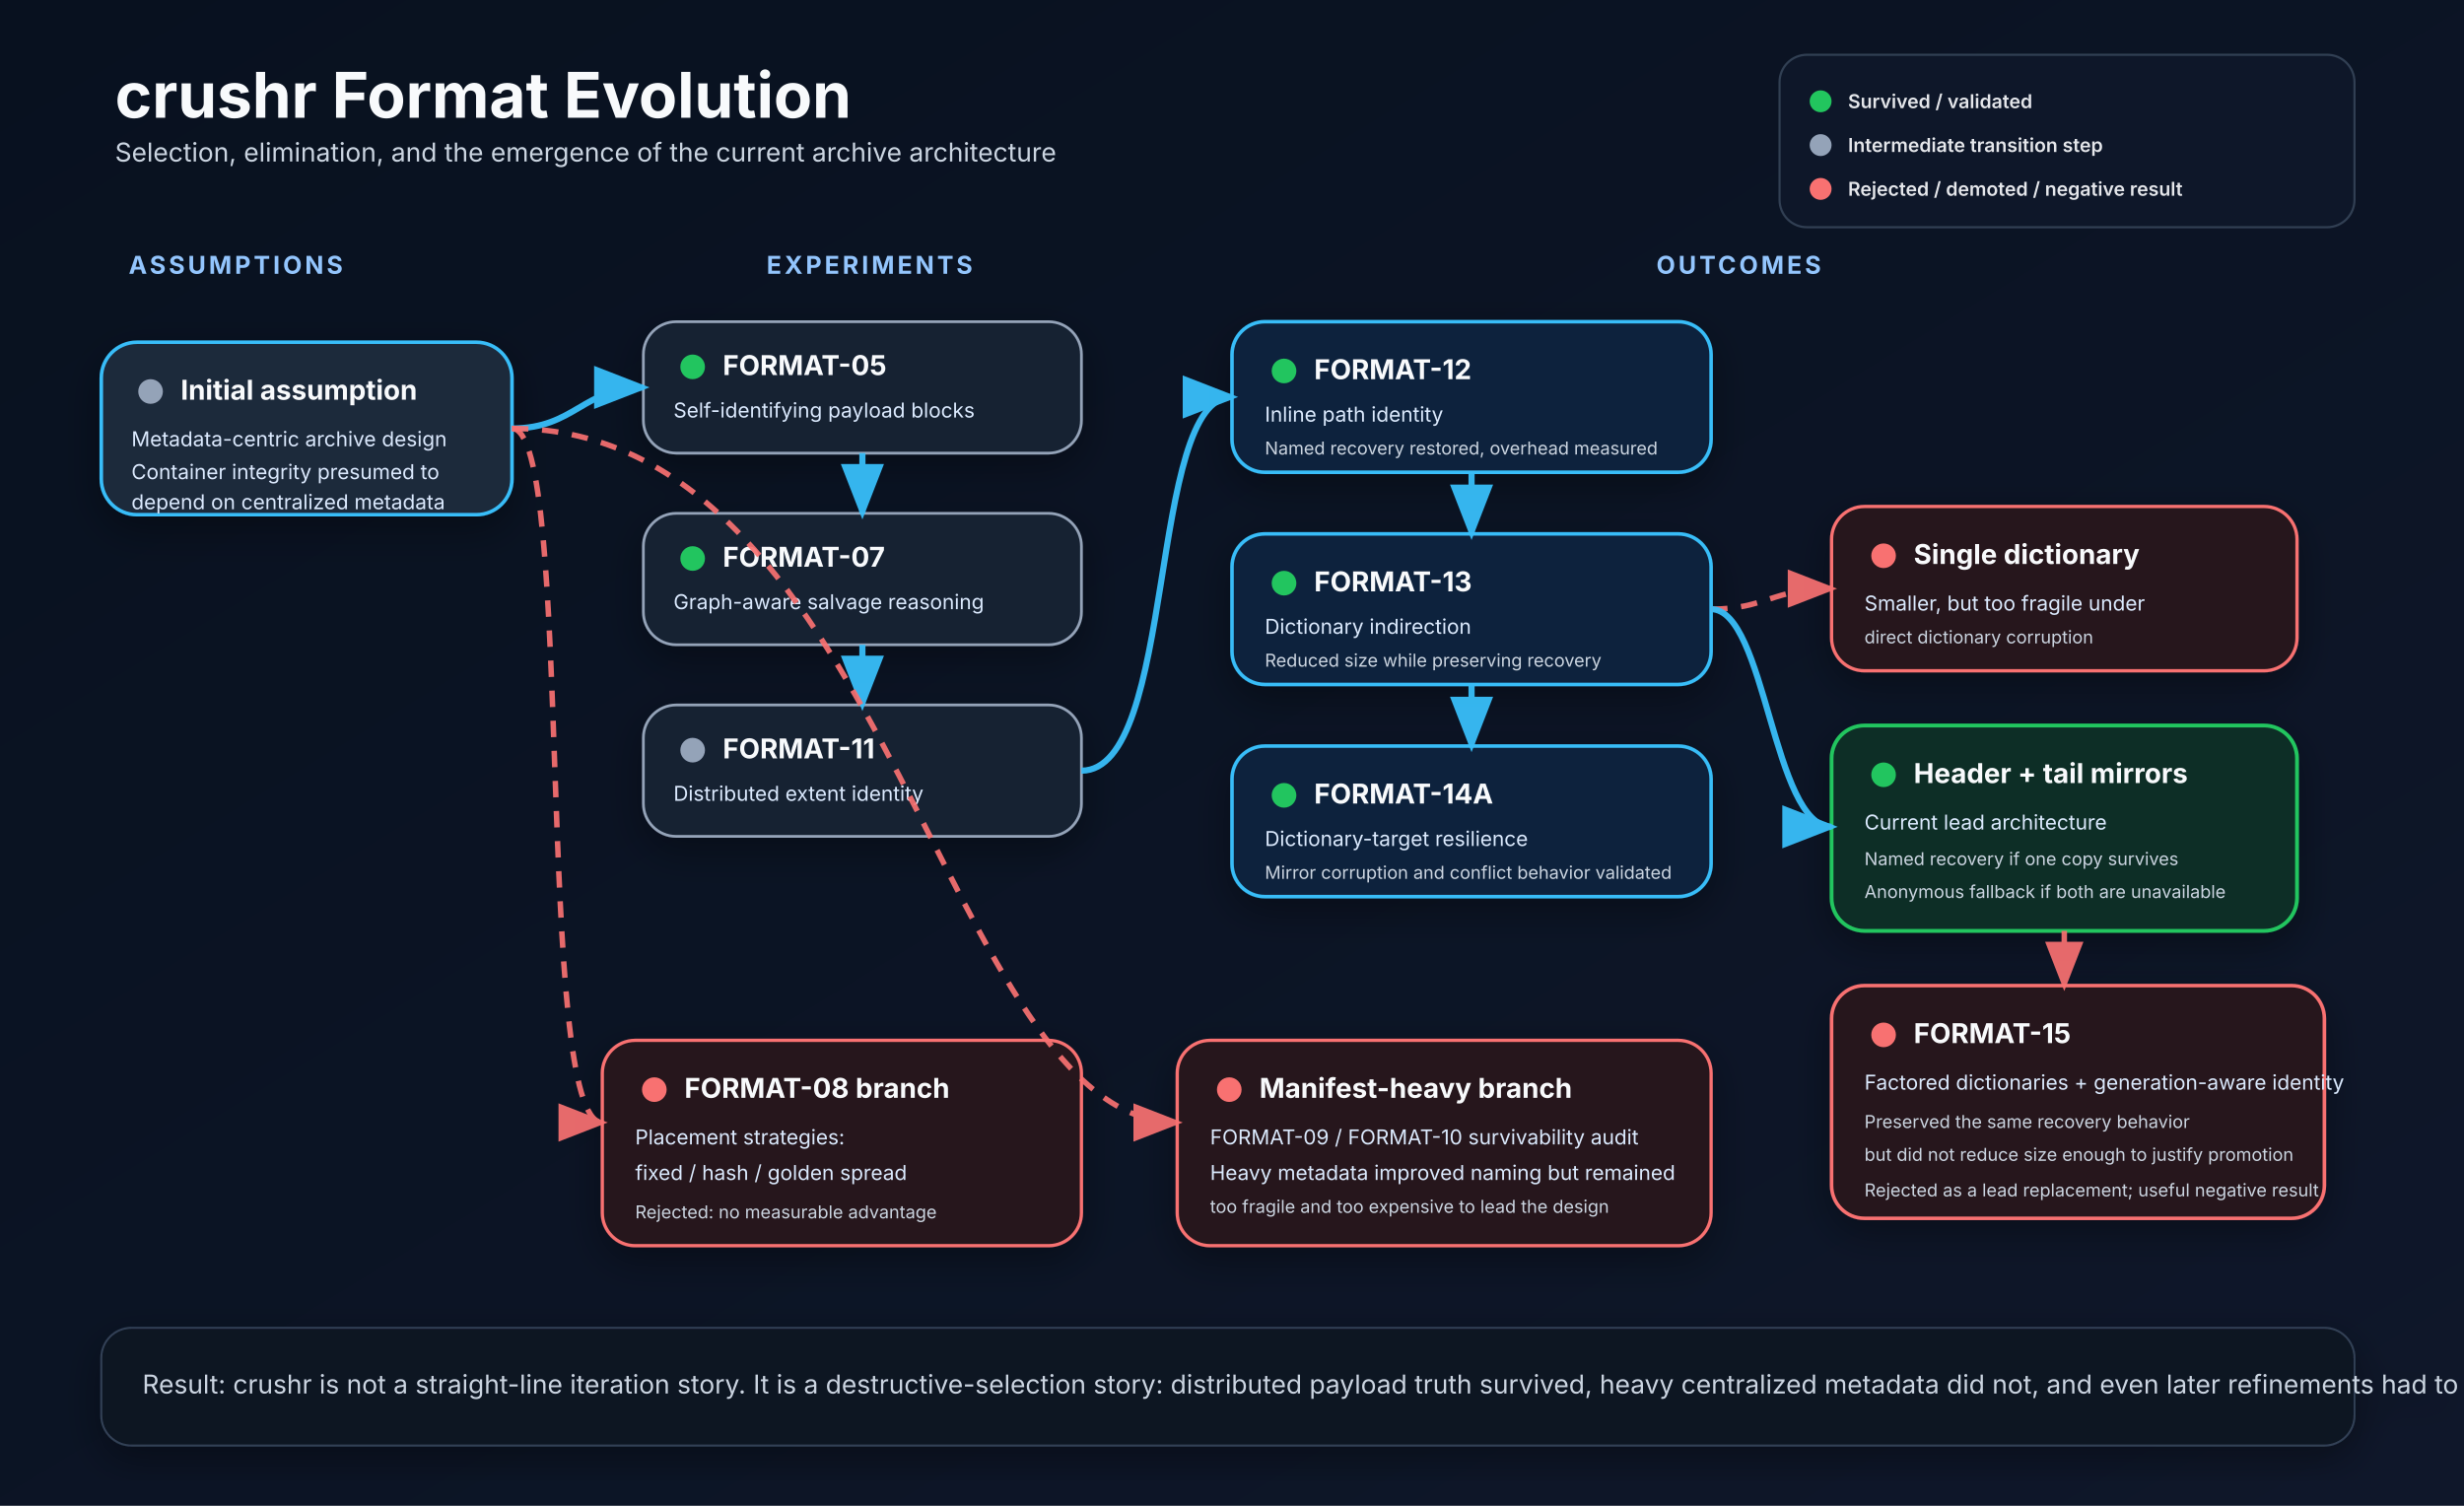
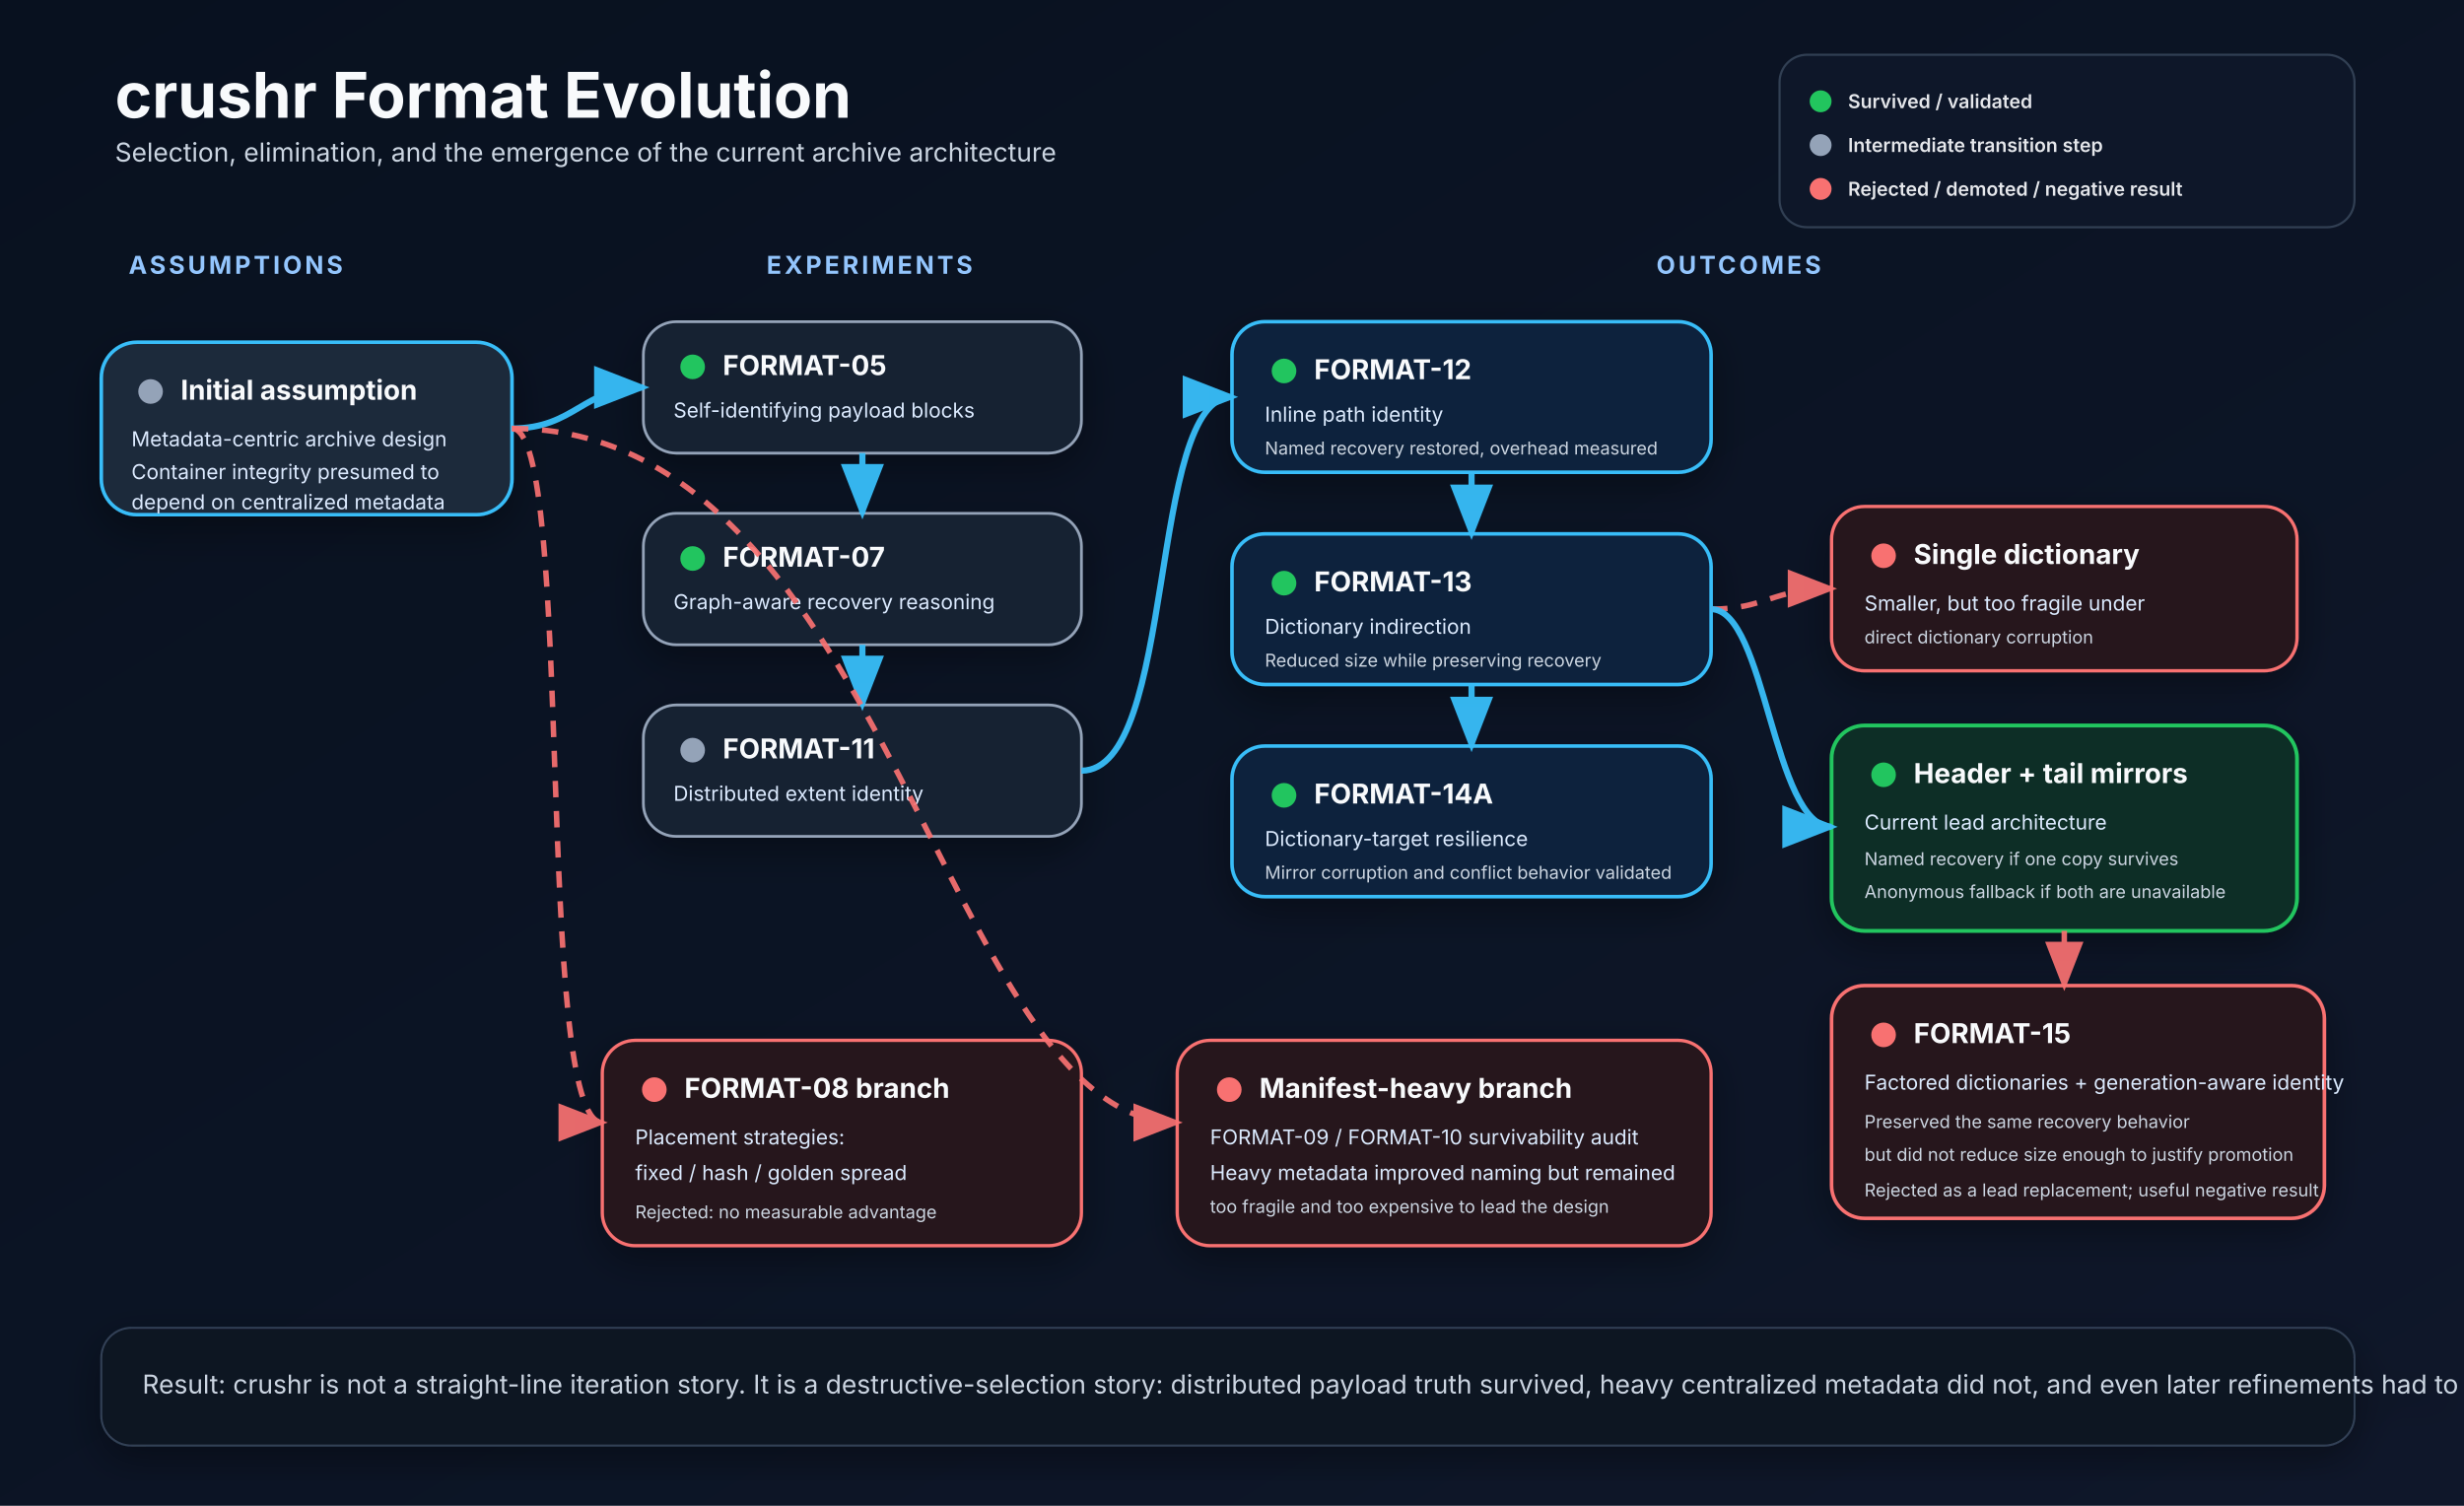
<svg xmlns="http://www.w3.org/2000/svg" width="1800" height="1100" viewBox="0 0 1800 1100">
  <defs>
    <linearGradient id="bg" x1="0" y1="0" x2="1" y2="1">
      <stop offset="0%" stop-color="#08111f" />
      <stop offset="100%" stop-color="#0f172a" />
    </linearGradient>
    <filter id="shadow" x="-30%" y="-30%" width="160%" height="160%">
      <feDropShadow dx="0" dy="10" stdDeviation="14" flood-color="#000000" flood-opacity="0.34" />
    </filter>
    <style>
      .title { font: 700 46px Inter,Segoe UI,Arial,sans-serif; fill: #f8fafc; }
      .subtitle { font: 400 19px Inter,Segoe UI,Arial,sans-serif; fill: #cbd5e1; }
      .section { font: 700 18px Inter,Segoe UI,Arial,sans-serif; fill: #93c5fd; letter-spacing: 0.12em; }
      .nodeTitle { font: 700 20px Inter,Segoe UI,Arial,sans-serif; fill: #f8fafc; }
      .nodeText { font: 400 15px Inter,Segoe UI,Arial,sans-serif; fill: #dbeafe; }
      .small { font: 400 13px Inter,Segoe UI,Arial,sans-serif; fill: #cbd5e1; }
      .legend { font: 600 14px Inter,Segoe UI,Arial,sans-serif; fill: #e5e7eb; }
      .edgeBlue { stroke: #38bdf8; stroke-width: 4.5; fill: none; opacity: 0.95; }
      .edgeRed { stroke: #f87171; stroke-width: 4; fill: none; opacity: 0.92; stroke-dasharray: 12 10; }
      .edgeGray { stroke: #64748b; stroke-width: 3.5; fill: none; opacity: 0.85; }
    </style>
    <marker id="arrowBlue" markerWidth="11" markerHeight="11" refX="8" refY="3.5" orient="auto" markerUnits="strokeWidth">
      <path d="M0,0 L0,7 L9,3.5 z" fill="#38bdf8" />
    </marker>
    <marker id="arrowRed" markerWidth="11" markerHeight="11" refX="8" refY="3.5" orient="auto" markerUnits="strokeWidth">
      <path d="M0,0 L0,7 L9,3.5 z" fill="#f87171" />
    </marker>
    <marker id="arrowGray" markerWidth="11" markerHeight="11" refX="8" refY="3.5" orient="auto" markerUnits="strokeWidth">
      <path d="M0,0 L0,7 L9,3.5 z" fill="#64748b" />
    </marker>
  </defs>
  <rect width="1800" height="1100" fill="url(#bg)" />
  <text x="84" y="86" class="title">crushr Format Evolution</text>
  <text x="84" y="118" class="subtitle">Selection, elimination, and the emergence of the current archive architecture</text>
  <g transform="translate(1300,40)">
    <rect x="0" y="0" rx="20" ry="20" width="420" height="126" fill="#0f172a" stroke="#334155" stroke-width="1.6" opacity="0.96" />
    <circle cx="30" cy="34" r="8" fill="#22c55e" />
    <text x="50" y="39" class="legend">Survived / validated</text>
    <circle cx="30" cy="66" r="8" fill="#94a3b8" />
    <text x="50" y="71" class="legend">Intermediate transition step</text>
    <circle cx="30" cy="98" r="8" fill="#f87171" />
    <text x="50" y="103" class="legend">Rejected / demoted / negative result</text>
  </g>
  <text x="94" y="200" class="section">ASSUMPTIONS</text>
  <text x="560" y="200" class="section">EXPERIMENTS</text>
  <text x="1210" y="200" class="section">OUTCOMES</text>
  <g filter="url(#shadow)">
    <rect x="74" y="250" rx="26" ry="26" width="300" height="126" fill="#1e293b" stroke="#38bdf8" stroke-width="2.6" />
    <circle cx="110" cy="286" r="9" fill="#94a3b8" />
    <text x="132" y="292" class="nodeTitle">Initial assumption</text>
    <text x="96" y="326" class="nodeText">Metadata-centric archive design</text>
    <text x="96" y="350" class="nodeText">Container integrity presumed to</text>
    <text x="96" y="372" class="nodeText">depend on centralized metadata</text>
  </g>
  <g filter="url(#shadow)">
    <rect x="470" y="235" rx="24" ry="24" width="320" height="96" fill="#172233" stroke="#94a3b8" stroke-width="2" />
    <circle cx="506" cy="268" r="9" fill="#22c55e" />
    <text x="528" y="274" class="nodeTitle">FORMAT-05</text>
    <text x="492" y="305" class="nodeText">Self-identifying payload blocks</text>
    <rect x="470" y="375" rx="24" ry="24" width="320" height="96" fill="#172233" stroke="#94a3b8" stroke-width="2" />
    <circle cx="506" cy="408" r="9" fill="#22c55e" />
    <text x="528" y="414" class="nodeTitle">FORMAT-07</text>
-     <text x="492" y="445" class="nodeText">Graph-aware salvage reasoning</text>
+     <text x="492" y="445" class="nodeText">Graph-aware recovery reasoning</text>
    <rect x="470" y="515" rx="24" ry="24" width="320" height="96" fill="#172233" stroke="#94a3b8" stroke-width="2" />
    <circle cx="506" cy="548" r="9" fill="#94a3b8" />
    <text x="528" y="554" class="nodeTitle">FORMAT-11</text>
    <text x="492" y="585" class="nodeText">Distributed extent identity</text>
  </g>
  <g filter="url(#shadow)">
    <rect x="900" y="235" rx="24" ry="24" width="350" height="110" fill="#10243d" stroke="#38bdf8" stroke-width="2.6" />
    <circle cx="938" cy="271" r="9" fill="#22c55e" />
    <text x="960" y="277" class="nodeTitle">FORMAT-12</text>
    <text x="924" y="308" class="nodeText">Inline path identity</text>
    <text x="924" y="332" class="small">Named recovery restored, overhead measured</text>
    <rect x="900" y="390" rx="24" ry="24" width="350" height="110" fill="#10243d" stroke="#38bdf8" stroke-width="2.6" />
    <circle cx="938" cy="426" r="9" fill="#22c55e" />
    <text x="960" y="432" class="nodeTitle">FORMAT-13</text>
    <text x="924" y="463" class="nodeText">Dictionary indirection</text>
    <text x="924" y="487" class="small">Reduced size while preserving recovery</text>
    <rect x="900" y="545" rx="24" ry="24" width="350" height="110" fill="#10243d" stroke="#38bdf8" stroke-width="2.6" />
    <circle cx="938" cy="581" r="9" fill="#22c55e" />
    <text x="960" y="587" class="nodeTitle">FORMAT-14A</text>
    <text x="924" y="618" class="nodeText">Dictionary-target resilience</text>
    <text x="924" y="642" class="small">Mirror corruption and conflict behavior validated</text>
  </g>
  <g filter="url(#shadow)">
    <rect x="440" y="760" rx="24" ry="24" width="350" height="150" fill="#26161b" stroke="#f87171" stroke-width="2.4" />
    <circle cx="478" cy="796" r="9" fill="#f87171" />
    <text x="500" y="802" class="nodeTitle">FORMAT-08 branch</text>
    <text x="464" y="836" class="nodeText">Placement strategies:</text>
    <text x="464" y="862" class="nodeText">fixed / hash / golden spread</text>
    <text x="464" y="890" class="small">Rejected: no measurable advantage</text>
    <rect x="860" y="760" rx="24" ry="24" width="390" height="150" fill="#26161b" stroke="#f87171" stroke-width="2.4" />
    <circle cx="898" cy="796" r="9" fill="#f87171" />
    <text x="920" y="802" class="nodeTitle">Manifest-heavy branch</text>
    <text x="884" y="836" class="nodeText">FORMAT-09 / FORMAT-10 survivability audit</text>
    <text x="884" y="862" class="nodeText">Heavy metadata improved naming but remained</text>
    <text x="884" y="886" class="small">too fragile and too expensive to lead the design</text>
  </g>
  <g filter="url(#shadow)">
    <rect x="1338" y="370" rx="24" ry="24" width="340" height="120" fill="#26161b" stroke="#f87171" stroke-width="2.4" />
    <circle cx="1376" cy="406" r="9" fill="#f87171" />
    <text x="1398" y="412" class="nodeTitle">Single dictionary</text>
    <text x="1362" y="446" class="nodeText">Smaller, but too fragile under</text>
    <text x="1362" y="470" class="small">direct dictionary corruption</text>
    <rect x="1338" y="530" rx="24" ry="24" width="340" height="150" fill="#0e2d25" stroke="#22c55e" stroke-width="2.8" />
    <circle cx="1376" cy="566" r="9" fill="#22c55e" />
    <text x="1398" y="572" class="nodeTitle">Header + tail mirrors</text>
    <text x="1362" y="606" class="nodeText">Current lead architecture</text>
    <text x="1362" y="632" class="small">Named recovery if one copy survives</text>
    <text x="1362" y="656" class="small">Anonymous fallback if both are unavailable</text>
  </g>
  <g filter="url(#shadow)">
    <rect x="1338" y="720" rx="24" ry="24" width="360" height="170" fill="#26161b" stroke="#f87171" stroke-width="2.6" />
    <circle cx="1376" cy="756" r="9" fill="#f87171" />
    <text x="1398" y="762" class="nodeTitle">FORMAT-15</text>
    <text x="1362" y="796" class="nodeText">Factored dictionaries + generation-aware identity</text>
    <text x="1362" y="824" class="small">Preserved the same recovery behavior</text>
    <text x="1362" y="848" class="small">but did not reduce size enough to justify promotion</text>
    <text x="1362" y="874" class="small">Rejected as a lead replacement; useful negative result</text>
  </g>
  <path d="M374 313 C420 313, 426 283, 470 283" class="edgeBlue" marker-end="url(#arrowBlue)" />
  <path d="M630 331 C630 350, 630 356, 630 375" class="edgeBlue" marker-end="url(#arrowBlue)" />
  <path d="M630 471 C630 488, 630 498, 630 515" class="edgeBlue" marker-end="url(#arrowBlue)" />
  <path d="M790 563 C860 563, 838 290, 900 290" class="edgeBlue" marker-end="url(#arrowBlue)" />
  <path d="M1075 345 C1075 360, 1075 372, 1075 390" class="edgeBlue" marker-end="url(#arrowBlue)" />
  <path d="M1075 500 C1075 517, 1075 528, 1075 545" class="edgeBlue" marker-end="url(#arrowBlue)" />
  <path d="M1250 445 C1290 445, 1295 430, 1338 430" class="edgeRed" marker-end="url(#arrowRed)" />
  <path d="M1250 445 C1290 445, 1295 604, 1338 604" class="edgeBlue" marker-end="url(#arrowBlue)" />
  <path d="M1508 680 C1508 698, 1508 702, 1508 720" class="edgeRed" marker-end="url(#arrowRed)" />
  <path d="M374 313 C420 313, 390 820, 440 820" class="edgeRed" marker-end="url(#arrowRed)" />
  <path d="M374 313 C650 313, 690 820, 860 820" class="edgeRed" marker-end="url(#arrowRed)" />
  <g filter="url(#shadow)">
    <rect x="74" y="970" rx="22" ry="22" width="1646" height="86" fill="#0b1220" stroke="#334155" stroke-width="1.5" />
    <text x="104" y="1018" class="subtitle">Result: crushr is not a straight-line iteration story. It is a destructive-selection story: distributed payload truth survived, heavy centralized metadata did not, and even later refinements had to earn promotion on measured results.</text>
  </g>
</svg>
